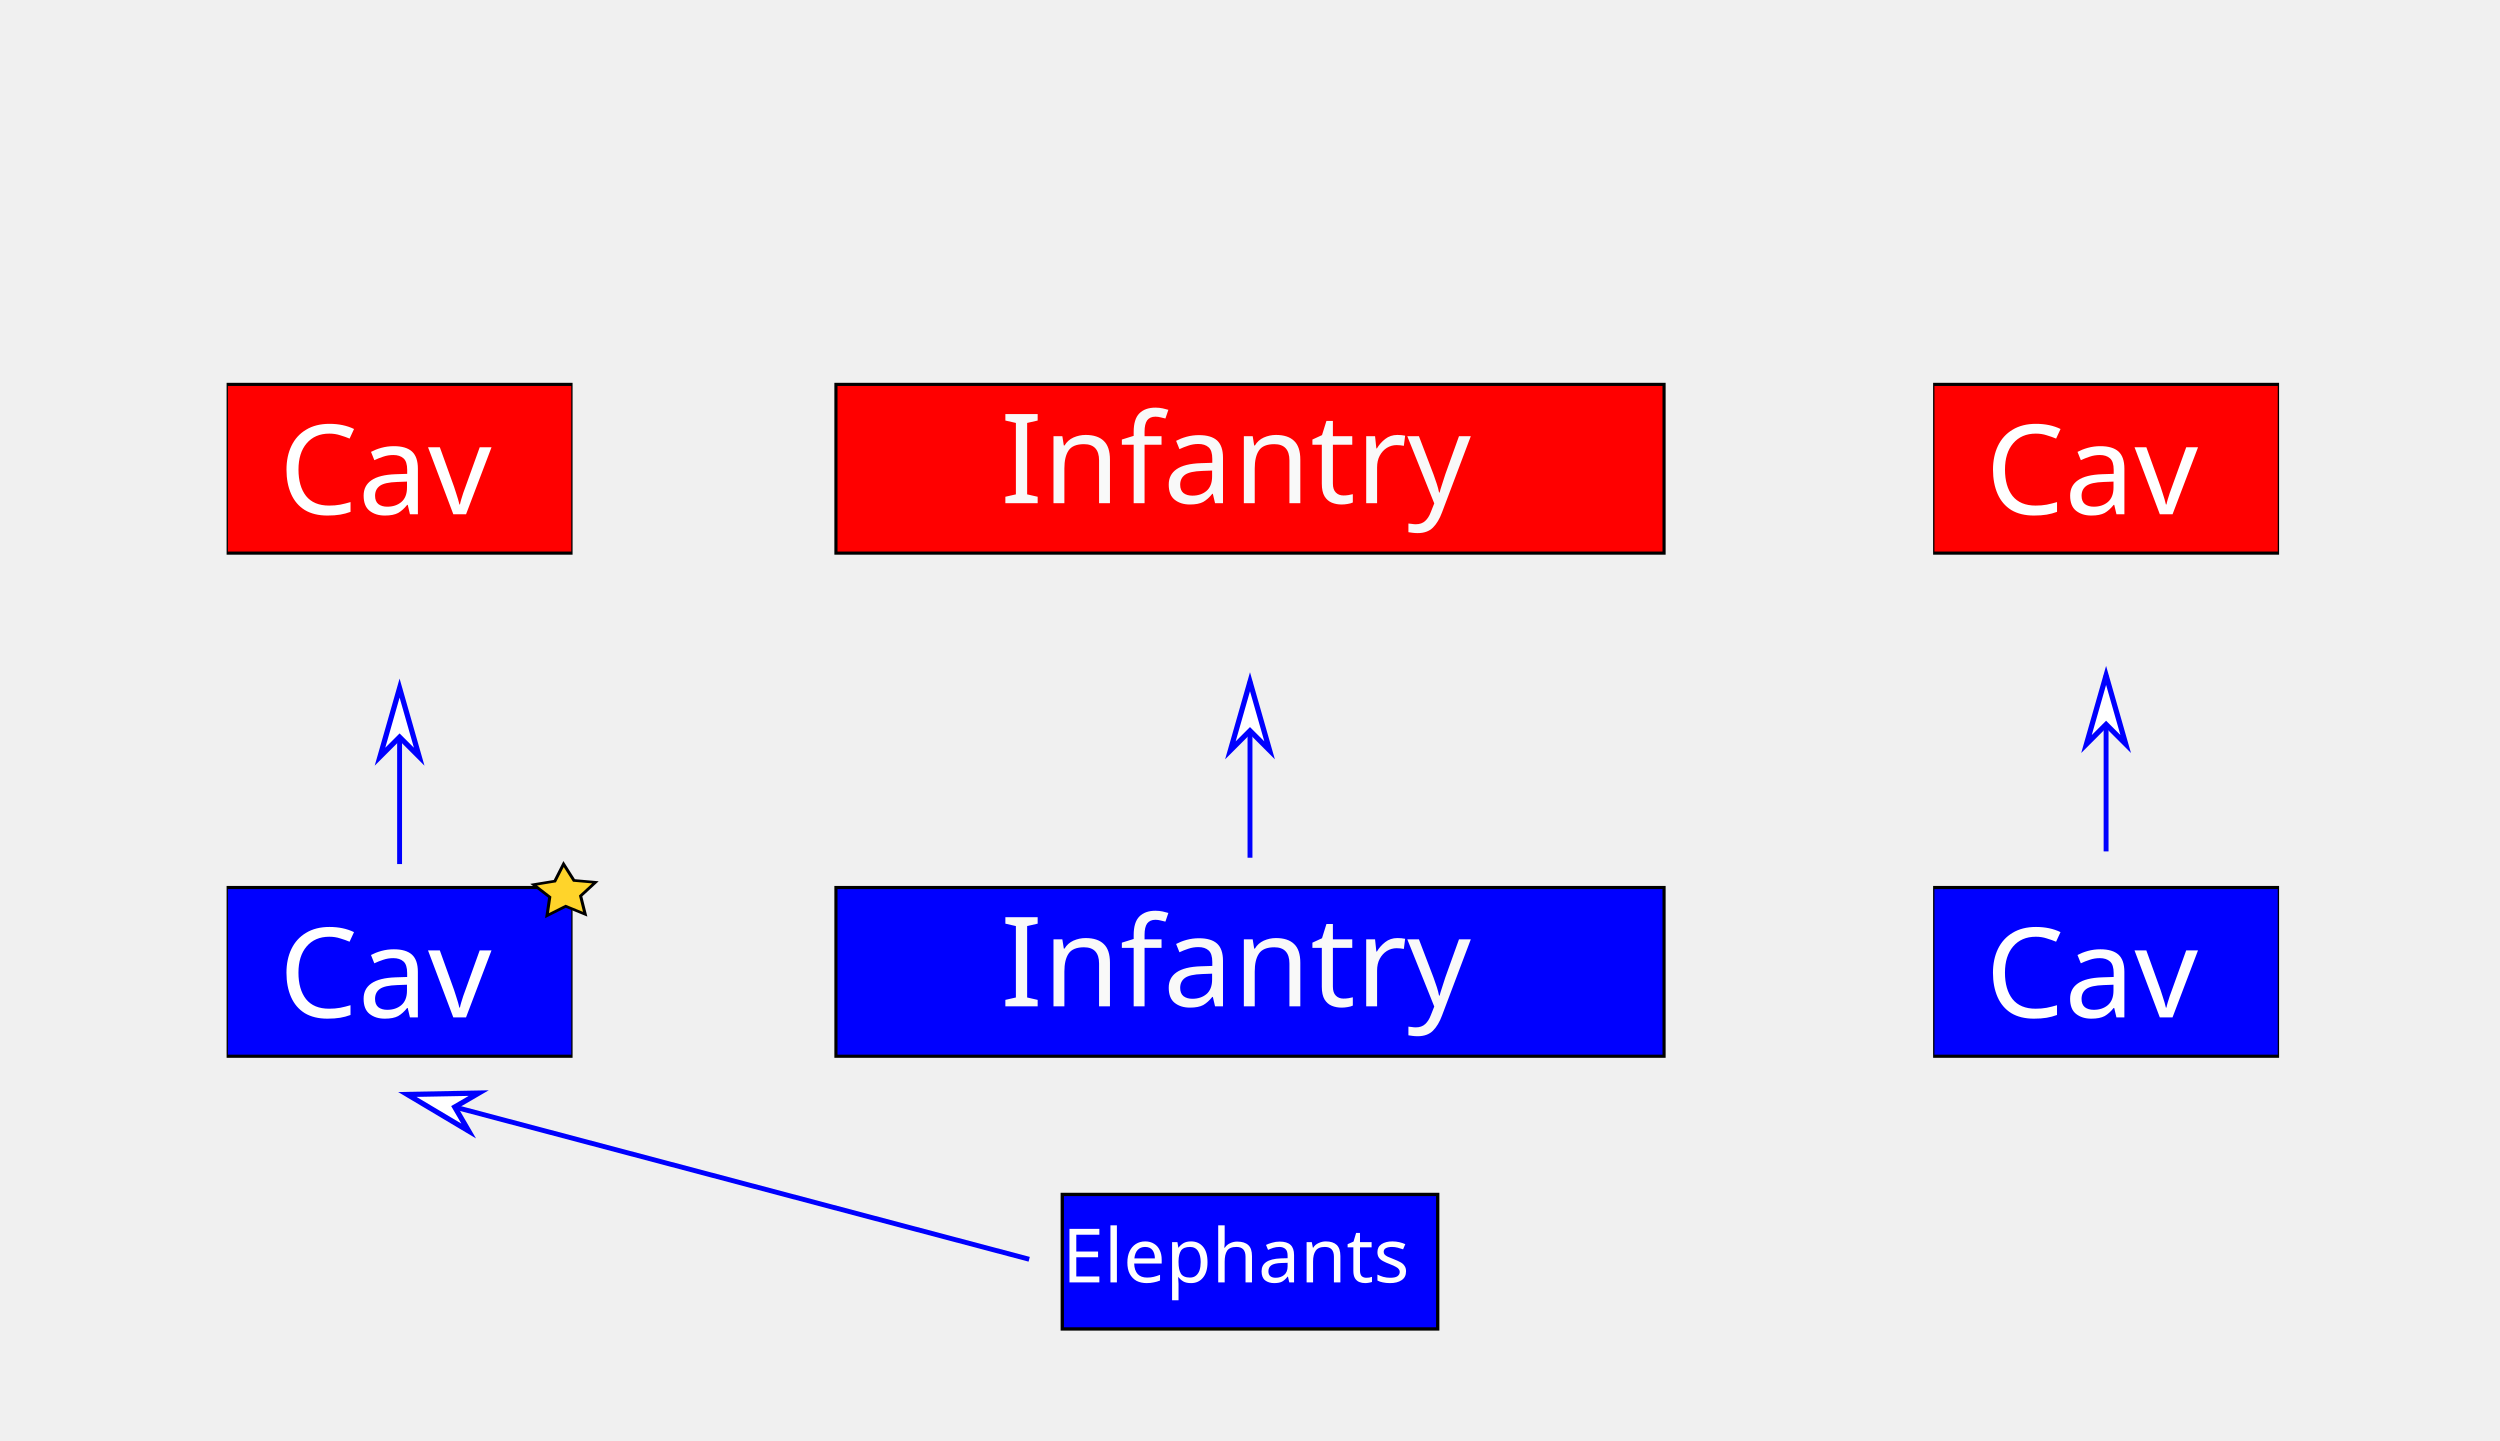
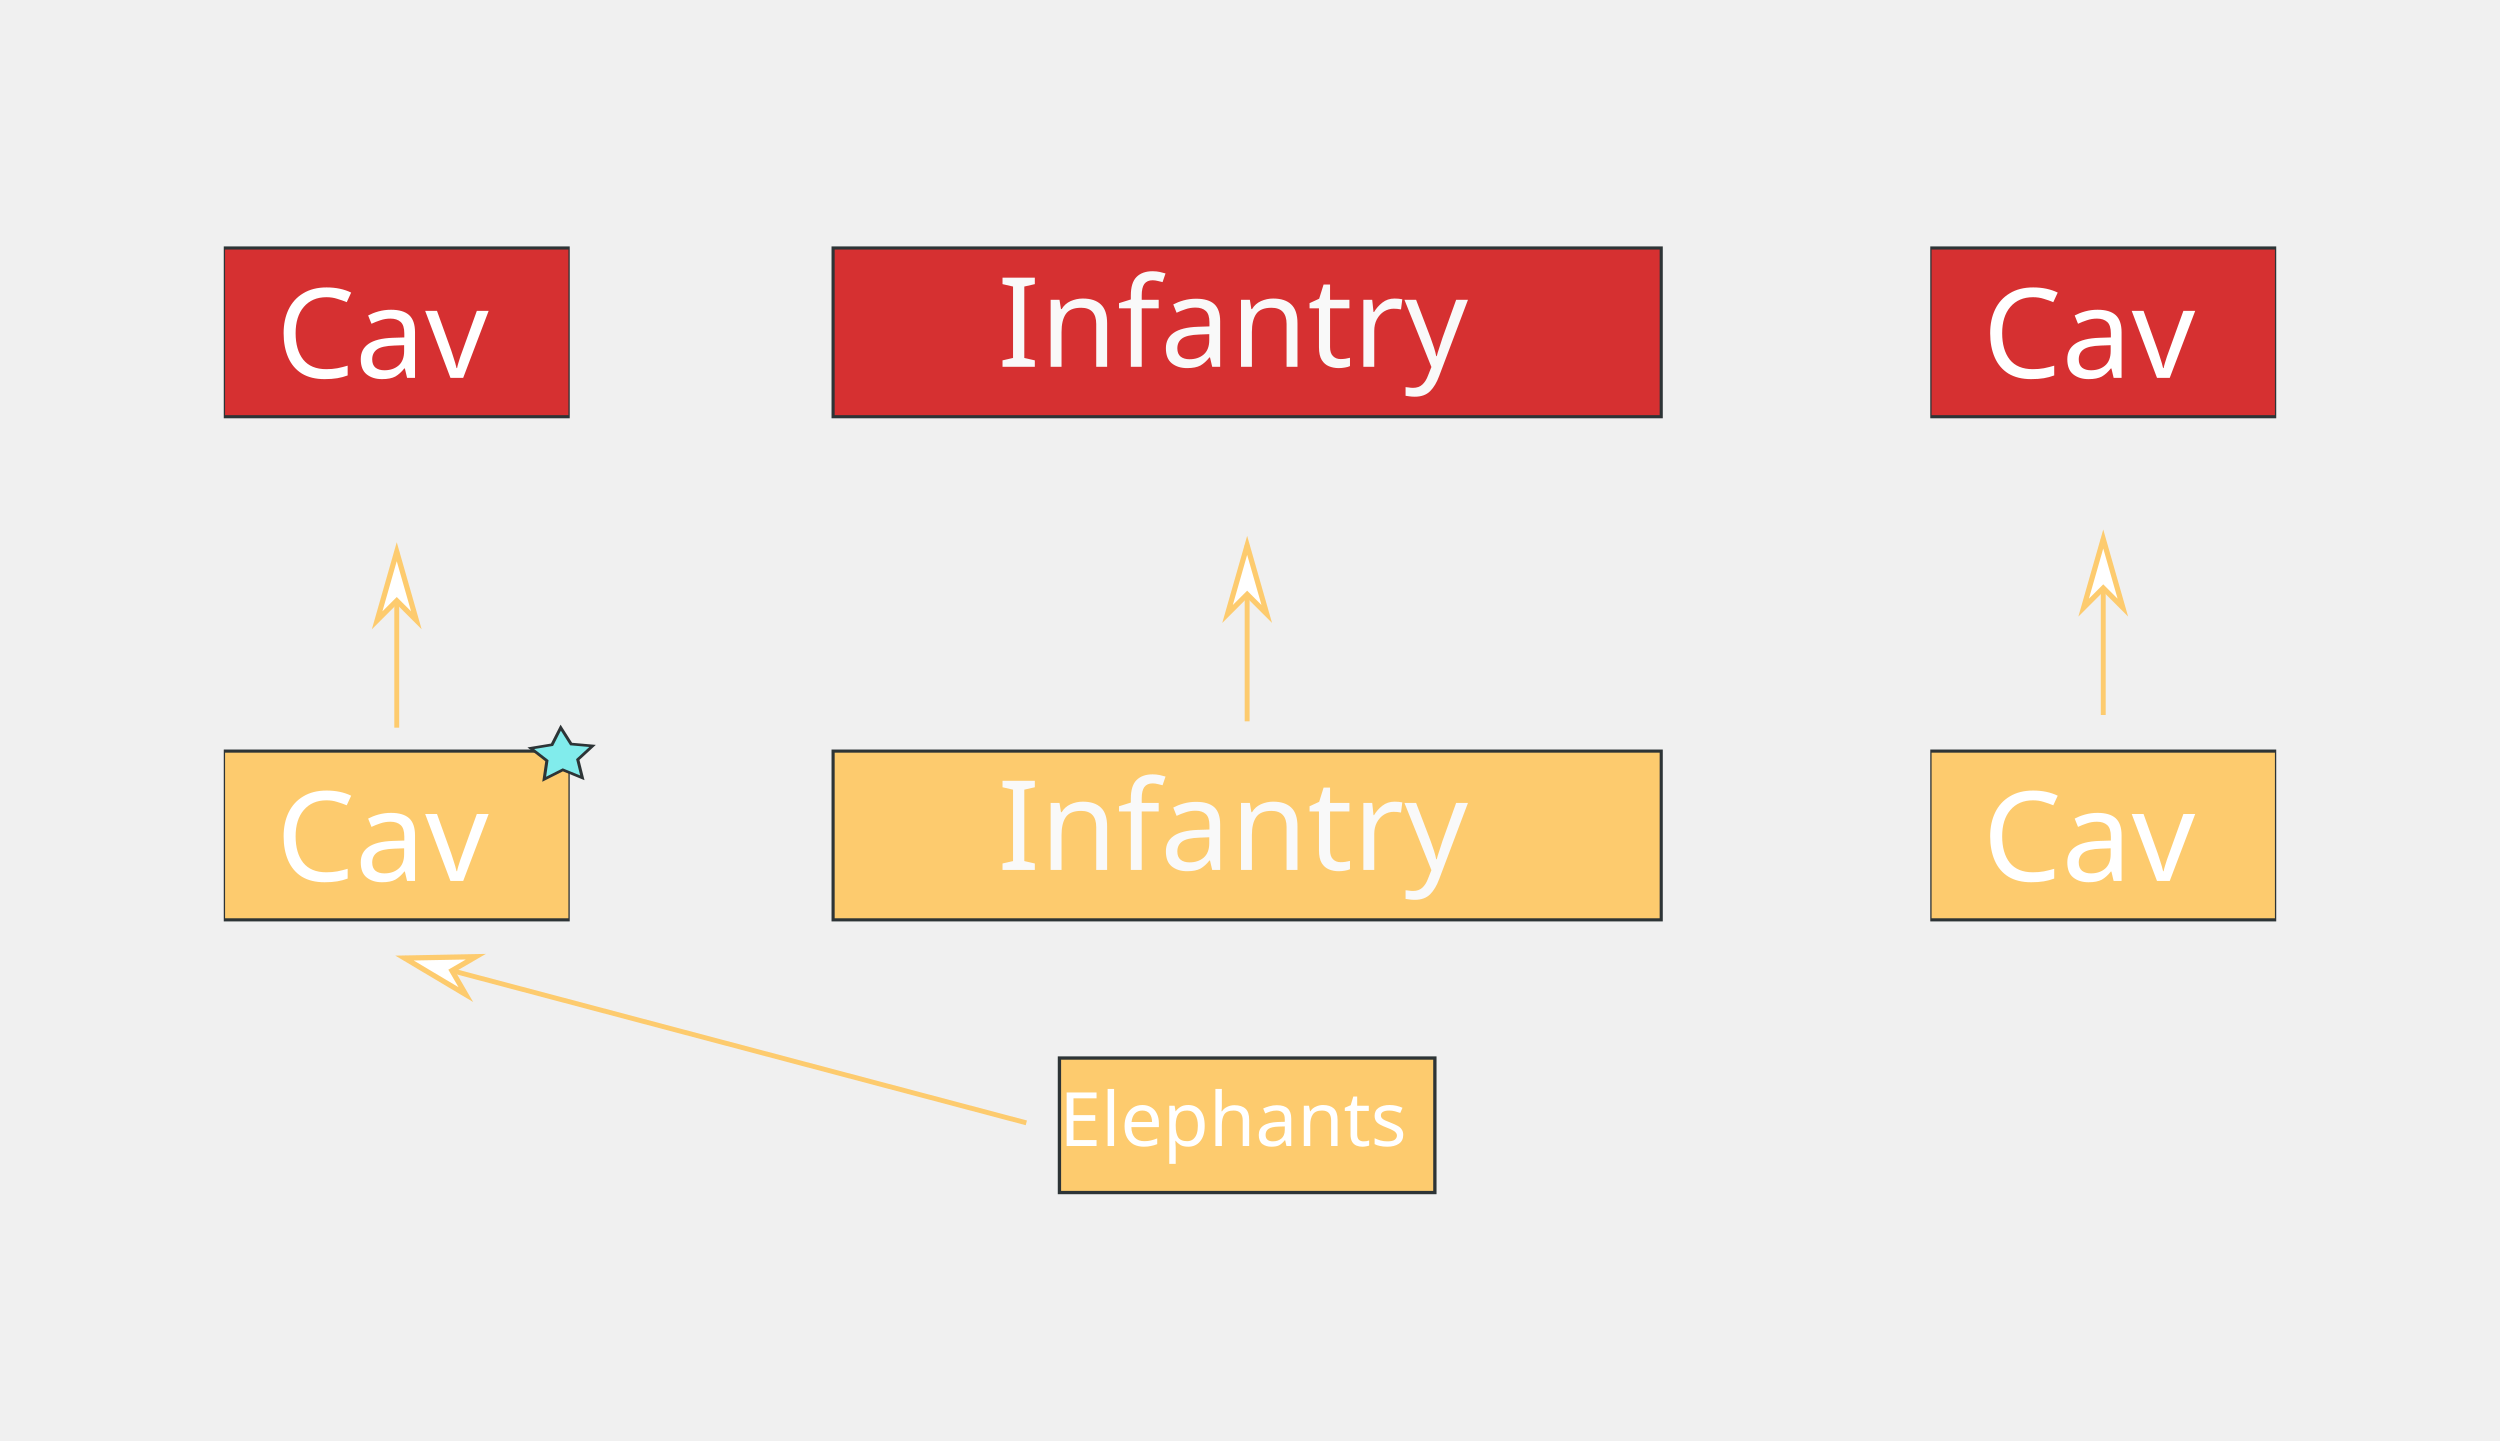
<svg xmlns="http://www.w3.org/2000/svg" xmlns:ns1="http://www.openswatchbook.org/uri/2009/osb" xmlns:xlink="http://www.w3.org/1999/xlink" width="800" height="461" viewBox="0 0 211.667 121.973" version="1.1" id="svg8">
  <defs id="defs2">
    <marker orient="auto" refY="0.0" refX="0.0" id="marker6110" style="overflow:visible;">
-       <path id="path6108" d="M 0.0,0.0 L 5.0,-5.0 L -12.5,0.0 L 5.0,5.0 L 0.0,0.0 z " style="fill-rule:evenodd;stroke:#0000fe;stroke-width:1pt;stroke-opacity:1;fill:#ffffff;fill-opacity:1" transform="scale(0.8) rotate(180) translate(12.5,0)" />
+       <path id="path6108" d="M 0.0,0.0 L 5.0,-5.0 L -12.5,0.0 L 5.0,5.0 L 0.0,0.0 z " style="fill-rule:evenodd;stroke:#fdcb6e;stroke-width:1pt;stroke-opacity:1;fill:#ffffff;fill-opacity:1" transform="scale(0.8) rotate(180) translate(12.5,0)" />
    </marker>
    <marker orient="auto" refY="0.0" refX="0.0" id="marker5804" style="overflow:visible;">
      <path id="path5802" d="M 0.0,0.0 L 5.0,-5.0 L -12.5,0.0 L 5.0,5.0 L 0.0,0.0 z " style="fill-rule:evenodd;stroke:#000000;stroke-width:1pt;stroke-opacity:1;fill:#000000;fill-opacity:1" transform="scale(0.8) rotate(180) translate(12.5,0)" />
    </marker>
    <marker orient="auto" refY="0.0" refX="0.0" id="EmptyTriangleOutL" style="overflow:visible">
      <path id="path5050" d="M 5.77,0.0 L -2.88,5.0 L -2.88,-5.0 L 5.77,0.0 z " style="fill-rule:evenodd;fill:#ffffff;stroke:#000000;stroke-width:1pt;stroke-opacity:1" transform="scale(0.8) translate(-6,0)" />
    </marker>
    <marker orient="auto" refY="0.0" refX="0.0" id="marker5546" style="overflow:visible">
      <path id="path5544" style="fill-rule:evenodd;stroke-width:0.625;stroke-linejoin:round;stroke:#000000;stroke-opacity:1;fill:#000000;fill-opacity:1" d="M 8.719,4.034 L -2.207,0.016 L 8.719,-4.002 C 6.973,-1.63 6.983,1.616 8.719,4.034 z " transform="scale(1.1) translate(1,0)" />
    </marker>
    <marker orient="auto" refY="0.0" refX="0.0" id="DotL" style="overflow:visible">
      <path id="path4951" d="M -2.5,-1.0 C -2.5,1.76 -4.74,4.0 -7.5,4.0 C -10.26,4.0 -12.5,1.76 -12.5,-1.0 C -12.5,-3.76 -10.26,-6.0 -7.5,-6.0 C -4.74,-6.0 -2.5,-3.76 -2.5,-1.0 z " style="fill-rule:evenodd;stroke:#000000;stroke-width:1pt;stroke-opacity:1;fill:#000000;fill-opacity:1" transform="scale(0.8) translate(7.4, 1)" />
    </marker>
    <marker orient="auto" refY="0.0" refX="0.0" id="Arrow2Lend" style="overflow:visible;">
      <path id="path4911" style="fill-rule:evenodd;stroke-width:0.625;stroke-linejoin:round;stroke:#000000;stroke-opacity:1;fill:#0000ff;fill-opacity:1" d="M 8.719,4.034 L -2.207,0.016 L 8.719,-4.002 C 6.973,-1.63 6.983,1.616 8.719,4.034 z " transform="scale(1.1) rotate(180) translate(1,0)" />
    </marker>
    <marker orient="auto" refY="0.0" refX="0.0" id="Arrow1Lend" style="overflow:visible;">
      <path id="path4893" d="M 0.0,0.0 L 5.0,-5.0 L -12.5,0.0 L 5.0,5.0 L 0.0,0.0 z " style="fill-rule:evenodd;stroke:#000000;stroke-width:1pt;stroke-opacity:1;fill:#000000;fill-opacity:1" transform="scale(0.8) rotate(180) translate(12.5,0)" />
    </marker>
    <marker orient="auto" refY="0.0" refX="0.0" id="Arrow2Lstart" style="overflow:visible">
      <path id="path4908" style="fill-rule:evenodd;stroke-width:0.625;stroke-linejoin:round;stroke:#000000;stroke-opacity:1;fill:#000000;fill-opacity:1" d="M 8.719,4.034 L -2.207,0.016 L 8.719,-4.002 C 6.973,-1.63 6.983,1.616 8.719,4.034 z " transform="scale(1.1) translate(1,0)" />
    </marker>
    <marker orient="auto" refY="0.0" refX="0.0" id="marker5168" style="overflow:visible">
      <path id="path5166" d="M 0.0,0.0 L 5.0,-5.0 L -12.5,0.0 L 5.0,5.0 L 0.0,0.0 z " style="fill-rule:evenodd;stroke:#000000;stroke-width:1pt;stroke-opacity:1;fill:#000000;fill-opacity:1" transform="scale(0.8) translate(12.5,0)" />
    </marker>
    <marker orient="auto" refY="0.0" refX="0.0" id="Arrow1Lstart" style="overflow:visible">
      <path id="path4890" d="M 0.0,0.0 L 5.0,-5.0 L -12.5,0.0 L 5.0,5.0 L 0.0,0.0 z " style="fill-rule:evenodd;stroke:#000000;stroke-width:1pt;stroke-opacity:1;fill:#000000;fill-opacity:1" transform="scale(0.8) translate(12.5,0)" />
    </marker>
    <linearGradient id="linearGradient4873" ns1:paint="solid">
      <stop style="stop-color:#000000;stop-opacity:1;" offset="0" id="stop4871" />
    </linearGradient>
    <linearGradient id="linearGradient4660" ns1:paint="solid">
      <stop style="stop-color:#000000;stop-opacity:1;" offset="0" id="stop4658" />
    </linearGradient>
    <linearGradient id="linearGradient4605" ns1:paint="solid">
      <stop style="stop-color:#000000;stop-opacity:1;" offset="0" id="stop4603" />
    </linearGradient>
    <linearGradient id="linearGradient4599" ns1:paint="solid">
      <stop style="stop-color:#0000ff;stop-opacity:1;" offset="0" id="stop4597" />
    </linearGradient>
    <linearGradient id="linearGradient4538" ns1:paint="solid">
      <stop style="stop-color:#000000;stop-opacity:1;" offset="0" id="stop4536" />
    </linearGradient>
    <linearGradient xlink:href="#linearGradient4538" id="linearGradient4540" x1="69.585" y1="125.682" x2="151.606" y2="125.682" gradientUnits="userSpaceOnUse" gradientTransform="matrix(1.017373,0,0,1,-4.065676,30.95625)" />
    <linearGradient xlink:href="#linearGradient4538" id="linearGradient4540-3" x1="69.585" y1="125.682" x2="151.606" y2="125.682" gradientUnits="userSpaceOnUse" gradientTransform="matrix(1.017373,0,0,1,-4.065678,-46.96354)" />
    <linearGradient xlink:href="#linearGradient4599" id="linearGradient4601" x1="74.228" y1="226.491" x2="144.342" y2="226.491" gradientUnits="userSpaceOnUse" />
    <linearGradient xlink:href="#linearGradient4605" id="linearGradient4607" x1="74.228" y1="226.491" x2="144.342" y2="226.491" gradientUnits="userSpaceOnUse" />
-     <linearGradient xlink:href="#linearGradient4599" id="linearGradient4636" gradientUnits="userSpaceOnUse" x1="74.228" y1="226.491" x2="144.342" y2="226.491" gradientTransform="translate(-3.451534,30.82135)" />
-     <linearGradient xlink:href="#linearGradient4605" id="linearGradient4638" gradientUnits="userSpaceOnUse" x1="74.228" y1="226.491" x2="144.342" y2="226.491" gradientTransform="translate(-3.451534,30.82135)" />
-     <linearGradient xlink:href="#linearGradient4660" id="linearGradient4662" x1="70.776" y1="214.715" x2="140.891" y2="214.715" gradientUnits="userSpaceOnUse" />
-     <linearGradient xlink:href="#linearGradient4599" id="linearGradient4710" gradientUnits="userSpaceOnUse" gradientTransform="translate(-3.451534,30.82135)" x1="74.228" y1="226.491" x2="144.342" y2="226.491" />
-     <linearGradient xlink:href="#linearGradient4605" id="linearGradient4712" gradientUnits="userSpaceOnUse" gradientTransform="translate(-3.451534,30.82135)" x1="74.228" y1="226.491" x2="144.342" y2="226.491" />
-     <linearGradient xlink:href="#linearGradient4599" id="linearGradient4777" gradientUnits="userSpaceOnUse" gradientTransform="translate(-3.451534,30.82135)" x1="74.228" y1="226.491" x2="144.342" y2="226.491" />
-     <linearGradient xlink:href="#linearGradient4605" id="linearGradient4779" gradientUnits="userSpaceOnUse" gradientTransform="translate(-3.451534,30.82135)" x1="74.228" y1="226.491" x2="144.342" y2="226.491" />
-     <linearGradient xlink:href="#linearGradient4605" id="linearGradient4822" gradientUnits="userSpaceOnUse" gradientTransform="translate(-3.451534,30.82135)" x1="74.228" y1="226.491" x2="144.342" y2="226.491" />
-     <linearGradient xlink:href="#linearGradient4605" id="linearGradient4867" gradientUnits="userSpaceOnUse" gradientTransform="translate(-3.451534,30.82135)" x1="74.228" y1="226.491" x2="144.342" y2="226.491" />
-     <linearGradient xlink:href="#linearGradient4873" id="linearGradient4875" x1="92.618" y1="281.85" x2="120.768" y2="281.85" gradientUnits="userSpaceOnUse" gradientTransform="matrix(1.129167,0,0,1,-15.59925,0)" />
    <marker orient="auto" refY="0" refX="0" id="marker6110-2" style="overflow:visible">
-       <path id="path6108-9" d="M 0,0 5,-5 -12.5,0 5,5 Z" style="fill:#ffffff;fill-opacity:1;fill-rule:evenodd;stroke:#0000fe;stroke-width:1pt;stroke-opacity:1" transform="matrix(-0.8,0,0,-0.8,-10,0)" />
+       <path id="path6108-9" d="M 0,0 5,-5 -12.5,0 5,5 Z" style="fill:#ffffff;fill-opacity:1;fill-rule:evenodd;stroke:#fdcb6e;stroke-width:1pt;stroke-opacity:1" transform="matrix(-0.8,0,0,-0.8,-10,0)" />
    </marker>
    <marker orient="auto" refY="0" refX="0" id="marker6110-2-5" style="overflow:visible">
-       <path id="path6108-9-5" d="M 0,0 5,-5 -12.5,0 5,5 Z" style="fill:#ffffff;fill-opacity:1;fill-rule:evenodd;stroke:#0000fe;stroke-width:1pt;stroke-opacity:1" transform="matrix(-0.8,0,0,-0.8,-10,0)" />
+       <path id="path6108-9-5" d="M 0,0 5,-5 -12.5,0 5,5 Z" style="fill:#ffffff;fill-opacity:1;fill-rule:evenodd;stroke:#fdcb6e;stroke-width:1pt;stroke-opacity:1" transform="matrix(-0.8,0,0,-0.8,-10,0)" />
    </marker>
    <marker orient="auto" refY="0" refX="0" id="marker6110-3" style="overflow:visible">
      <path id="path6108-6" d="M 0,0 5,-5 -12.5,0 5,5 Z" style="fill:#ffffff;fill-opacity:1;fill-rule:evenodd;stroke:#0000fe;stroke-width:1pt;stroke-opacity:1" transform="matrix(-0.8,0,0,-0.8,-10,0)" />
    </marker>
    <marker orient="auto" refY="0" refX="0" id="marker6110-4" style="overflow:visible">
-       <path id="path6108-7" d="M 0,0 5,-5 -12.5,0 5,5 Z" style="fill:#ffffff;fill-opacity:1;fill-rule:evenodd;stroke:#0000fe;stroke-width:1pt;stroke-opacity:1" transform="matrix(-0.8,0,0,-0.8,-10,0)" />
+       <path id="path6108-7" d="M 0,0 5,-5 -12.5,0 5,5 Z" style="fill:#ffffff;fill-opacity:1;fill-rule:evenodd;stroke:#fdcb6e;stroke-width:1pt;stroke-opacity:1" transform="matrix(-0.8,0,0,-0.8,-10,0)" />
    </marker>
  </defs>
  <g id="layer1" transform="translate(0,-175.0271)">
    <flowRoot transform="matrix(0.2645833,0,0,0.2645833,0,175.0271)" style="font-style:normal;font-weight:normal;font-size:40px;line-height:1.25;font-family:sans-serif;letter-spacing:0px;word-spacing:0px;fill:#000000;fill-opacity:1;stroke:none" id="flowRoot4615" xml:space="preserve">
      <flowRegion id="flowRegion4617">
        <rect y="367" x="276" height="41" width="251" id="rect4619" />
      </flowRegion>
      <flowPara id="flowPara4621">INfanteríaInfanter</flowPara>
      <flowPara id="flowPara4623" />
    </flowRoot>
-     <g id="g4730">
-       <rect style="fill:url(#linearGradient4636);fill-opacity:1;stroke:url(#linearGradient4638);stroke-width:0.265" id="rect4580" width="70.115" height="14.287" x="70.776" y="250.169" />
+     <g id="g1199" transform="translate(-0.2407039,-11.54843)">
+       <rect style="fill:#fdcb6e;fill-opacity:1;stroke:#2d3436;stroke-width:0.265;stroke-opacity:1" id="rect4580" width="70.115" height="14.287" x="70.776" y="250.169" />
      <text id="text4627" y="260.232" x="84.698" style="font-style:normal;font-weight:normal;font-size:10.583px;line-height:1.25;font-family:sans-serif;letter-spacing:0px;word-spacing:0px;fill:#f9f9f9;fill-opacity:1;stroke:none;stroke-width:0.265" xml:space="preserve">
        <tspan style="fill:#f9f9f9;stroke-width:0.265" y="260.232" x="84.698" id="tspan4625">Infantry</tspan>
      </text>
-     </g>
-     <g id="g4736" transform="translate(0,-5.396898)">
-       <g id="g4672-6" transform="matrix(0.4161938,0,0,1,-10.21535,5.396898)">
-         <rect y="250.169" x="70.776" height="14.287" width="70.115" id="rect4580-6" style="fill:url(#linearGradient4710);fill-opacity:1;stroke:url(#linearGradient4712);stroke-width:0.265" />
+       <g style="fill:#fdcb6e;fill-opacity:1;stroke:#2d3436;stroke-opacity:1" id="g4672-6" transform="matrix(0.4161938,0,0,1,-10.21535,0)">
+         <rect y="250.169" x="70.776" height="14.287" width="70.115" id="rect4580-6" style="fill:#fdcb6e;fill-opacity:1;stroke:#2d3436;stroke-width:0.265;stroke-opacity:1" />
      </g>
-       <text xml:space="preserve" style="font-style:normal;font-weight:normal;font-size:10.583px;line-height:1.25;font-family:sans-serif;letter-spacing:0px;word-spacing:0px;fill:#ffffff;fill-opacity:1;stroke:none;stroke-width:0.265" x="23.615" y="266.562" id="text4720">
-         <tspan id="tspan4718" x="23.615" y="266.562" style="fill:#ffffff;stroke-width:0.265">Cav</tspan>
+       <text xml:space="preserve" style="font-style:normal;font-weight:normal;font-size:10.583px;line-height:1.25;font-family:sans-serif;letter-spacing:0px;word-spacing:0px;fill:#ffffff;fill-opacity:1;stroke:none;stroke-width:0.265" x="23.615" y="261.165" id="text4720">
+         <tspan id="tspan4718" x="23.615" y="261.165" style="fill:#ffffff;stroke-width:0.265">Cav</tspan>
      </text>
-     </g>
-     <g id="g4667">
-       <rect style="fill:#ff0000;fill-opacity:1;stroke-width:0.265;stroke:url(#linearGradient4662)" id="rect4580-0" width="70.115" height="14.287" x="70.776" y="207.571" />
+       <rect style="fill:#d63031;fill-opacity:1;stroke:#2d3436;stroke-width:0.265;stroke-opacity:1" id="rect4580-0" width="70.115" height="14.287" x="70.776" y="207.571" />
      <text id="text4627-5" y="217.634" x="84.698" style="font-style:normal;font-weight:normal;font-size:10.583px;line-height:1.25;font-family:sans-serif;letter-spacing:0px;word-spacing:0px;fill:#f9f9f9;fill-opacity:1;stroke:none;stroke-width:0.265" xml:space="preserve">
        <tspan style="fill:#f9f9f9;stroke-width:0.265" y="217.634" x="84.698" id="tspan4625-9">Infantry</tspan>
      </text>
+       <g style="fill:#fdcb6e;fill-opacity:1;stroke:#2d3436;stroke-opacity:1" id="g4672-6-2" transform="matrix(0.4161938,0,0,1,134.2691,0)">
+         <rect y="250.169" x="70.776" height="14.287" width="70.115" id="rect4580-6-6" style="fill:#fdcb6e;fill-opacity:1;stroke:#2d3436;stroke-width:0.265;stroke-opacity:1" />
+       </g>
+       <text xml:space="preserve" style="font-style:normal;font-weight:normal;font-size:10.583px;line-height:1.25;font-family:sans-serif;letter-spacing:0px;word-spacing:0px;fill:#ffffff;fill-opacity:1;stroke:none;stroke-width:0.265" x="168.1" y="261.165" id="text4720-8">
+         <tspan id="tspan4718-5" x="168.1" y="261.165" style="fill:#ffffff;stroke-width:0.265">Cav</tspan>
+       </text>
+       <g style="fill:#d63031;fill-opacity:1;stroke:#2d3436;stroke-opacity:1" id="g4672-6-9" transform="matrix(0.4161938,0,0,1,-10.21535,-42.59792)">
+         <rect y="250.169" x="70.776" height="14.287" width="70.115" id="rect4580-6-7" style="fill:#d63031;fill-opacity:1;stroke:#2d3436;stroke-width:0.265;stroke-opacity:1" />
+       </g>
+       <text xml:space="preserve" style="font-style:normal;font-weight:normal;font-size:10.583px;line-height:1.25;font-family:sans-serif;letter-spacing:0px;word-spacing:0px;fill:#ffffff;fill-opacity:1;stroke:none;stroke-width:0.265" x="23.615" y="218.567" id="text4720-9">
+         <tspan id="tspan4718-54" x="23.615" y="218.567" style="fill:#ffffff;stroke-width:0.265">Cav</tspan>
+       </text>
+       <g style="fill:#d63031;fill-opacity:1;stroke:#2d3436;stroke-opacity:1" id="g4672-6-9-6" transform="matrix(0.4161938,0,0,1,134.2691,-42.59792)">
+         <rect y="250.169" x="70.776" height="14.287" width="70.115" id="rect4580-6-7-3" style="fill:#d63031;fill-opacity:1;stroke:#2d3436;stroke-width:0.265;stroke-opacity:1" />
+       </g>
+       <text xml:space="preserve" style="font-style:normal;font-weight:normal;font-size:10.583px;line-height:1.25;font-family:sans-serif;letter-spacing:0px;word-spacing:0px;fill:#ffffff;fill-opacity:1;stroke:none;stroke-width:0.265" x="168.1" y="218.567" id="text4720-9-0">
+         <tspan id="tspan4718-54-1" x="168.1" y="218.567" style="fill:#ffffff;stroke-width:0.265">Cav</tspan>
+       </text>
+       <rect y="276.156" x="89.94" height="11.389" width="31.787" id="rect4869" style="fill:#fdcb6e;fill-opacity:1;stroke:#2d3436;stroke-width:0.281;stroke-opacity:1" />
+       <text id="text4879" y="283.602" x="89.94" style="font-style:normal;font-weight:normal;font-size:10.583px;line-height:1.25;font-family:sans-serif;letter-spacing:0px;word-spacing:0px;fill:#000000;fill-opacity:1;stroke:none;stroke-width:0.265" xml:space="preserve">
+         <tspan style="font-size:6.35px;fill:#ffffff;stroke-width:0.265" y="283.602" x="89.94" id="tspan4877">Elephants</tspan>
+       </text>
+       <path id="path6106" d="m 105.833,247.649 c 0,-11.302 0,-14.901 0,-14.901" style="fill:#ffffff;stroke:#fdcb6e;stroke-width:0.415;stroke-linecap:butt;stroke-linejoin:miter;stroke-miterlimit:4;stroke-dasharray:none;stroke-opacity:1;marker-end:url(#marker6110)" />
+       <path id="path6106-9" d="m 178.316,247.112 c 0,-11.302 0,-14.901 0,-14.901" style="fill:#ffffff;stroke:#fdcb6e;stroke-width:0.415;stroke-linecap:butt;stroke-linejoin:miter;stroke-miterlimit:4;stroke-dasharray:none;stroke-opacity:1;marker-end:url(#marker6110-2)" />
+       <path id="path6106-9-9" d="m 33.832,248.186 c 0,-11.302 0,-14.901 0,-14.901" style="fill:#ffffff;stroke:#fdcb6e;stroke-width:0.415;stroke-linecap:butt;stroke-linejoin:miter;stroke-miterlimit:4;stroke-dasharray:none;stroke-opacity:1;marker-end:url(#marker6110-2-5)" />
+       <path id="path6106-3" d="M 87.138,281.645 34.49,267.692" style="fill:#ffffff;stroke:#fdcb6e;stroke-width:0.415;stroke-linecap:butt;stroke-linejoin:miter;stroke-miterlimit:4;stroke-dasharray:none;stroke-opacity:1;marker-end:url(#marker6110-4)" />
+       <path transform="matrix(0.6291428,0,0,0.5451092,17.36907,114.1961)" d="m 51.144,253.592 -2.627,-1.239 -2.51,1.461 0.367,-2.881 -2.165,-1.935 2.853,-0.542 1.171,-2.657 1.397,2.546 2.889,0.293 -1.99,2.115 z" id="path11324" style="fill:#81ecec;fill-opacity:1;stroke:#2d3436;stroke-width:0.415;stroke-linecap:butt;stroke-miterlimit:4;stroke-dasharray:none;stroke-opacity:1" />
    </g>
-     <g id="g4736-2" transform="translate(144.4844,-5.396898)">
-       <g id="g4672-6-2" transform="matrix(0.4161938,0,0,1,-10.21535,5.396898)">
-         <rect y="250.169" x="70.776" height="14.287" width="70.115" id="rect4580-6-6" style="fill:url(#linearGradient4777);fill-opacity:1;stroke:url(#linearGradient4779);stroke-width:0.265" />
-       </g>
-       <text xml:space="preserve" style="font-style:normal;font-weight:normal;font-size:10.583px;line-height:1.25;font-family:sans-serif;letter-spacing:0px;word-spacing:0px;fill:#ffffff;fill-opacity:1;stroke:none;stroke-width:0.265" x="23.615" y="266.562" id="text4720-8">
-         <tspan id="tspan4718-5" x="23.615" y="266.562" style="fill:#ffffff;stroke-width:0.265">Cav</tspan>
-       </text>
-     </g>
-     <g id="g4832" transform="translate(-22.99756,-48.24857)">
-       <g style="fill:#ff0000" id="g4672-6-9" transform="matrix(0.4161938,0,0,1,12.78221,5.650654)">
-         <rect y="250.169" x="70.776" height="14.287" width="70.115" id="rect4580-6-7" style="fill:#ff0000;fill-opacity:1;stroke:url(#linearGradient4822);stroke-width:0.265" />
-       </g>
-       <text xml:space="preserve" style="font-style:normal;font-weight:normal;font-size:10.583px;line-height:1.25;font-family:sans-serif;letter-spacing:0px;word-spacing:0px;fill:#ffffff;fill-opacity:1;stroke:none;stroke-width:0.265" x="46.613" y="266.816" id="text4720-9">
-         <tspan id="tspan4718-54" x="46.613" y="266.816" style="fill:#ffffff;stroke-width:0.265">Cav</tspan>
-       </text>
-     </g>
-     <g id="g4832-3" transform="translate(121.4869,-48.24857)">
-       <g style="fill:#ff0000" id="g4672-6-9-6" transform="matrix(0.4161938,0,0,1,12.78221,5.650654)">
-         <rect y="250.169" x="70.776" height="14.287" width="70.115" id="rect4580-6-7-3" style="fill:#ff0000;fill-opacity:1;stroke:url(#linearGradient4867);stroke-width:0.265" />
-       </g>
-       <text xml:space="preserve" style="font-style:normal;font-weight:normal;font-size:10.583px;line-height:1.25;font-family:sans-serif;letter-spacing:0px;word-spacing:0px;fill:#ffffff;fill-opacity:1;stroke:none;stroke-width:0.265" x="46.613" y="266.816" id="text4720-9-0">
-         <tspan id="tspan4718-54-1" x="46.613" y="266.816" style="fill:#ffffff;stroke-width:0.265">Cav</tspan>
-       </text>
-     </g>
-     <g id="g4884" transform="translate(0.9584789)">
-       <rect y="276.156" x="88.981" height="11.389" width="31.787" id="rect4869" style="fill:#0000ff;fill-opacity:1;stroke:url(#linearGradient4875);stroke-width:0.281" />
-       <text id="text4879" y="283.602" x="88.981" style="font-style:normal;font-weight:normal;font-size:10.583px;line-height:1.25;font-family:sans-serif;letter-spacing:0px;word-spacing:0px;fill:#000000;fill-opacity:1;stroke:none;stroke-width:0.265" xml:space="preserve">
-         <tspan style="font-size:6.35px;fill:#ffffff;stroke-width:0.265" y="283.602" x="88.981" id="tspan4877">Elephants</tspan>
-       </text>
-     </g>
-     <path style="fill:#ffffff;stroke:#0000fe;stroke-width:0.415;stroke-linecap:butt;stroke-linejoin:miter;stroke-miterlimit:4;stroke-dasharray:none;stroke-opacity:1;marker-end:url(#marker6110)" d="m 105.833,247.649 c 0,-11.302 0,-14.901 0,-14.901" id="path6106" />
-     <path style="fill:#ffffff;stroke:#0000fe;stroke-width:0.415;stroke-linecap:butt;stroke-linejoin:miter;stroke-miterlimit:4;stroke-dasharray:none;stroke-opacity:1;marker-end:url(#marker6110-2)" d="m 178.316,247.112 c 0,-11.302 0,-14.901 0,-14.901" id="path6106-9" />
-     <path style="fill:#ffffff;stroke:#0000fe;stroke-width:0.415;stroke-linecap:butt;stroke-linejoin:miter;stroke-miterlimit:4;stroke-dasharray:none;stroke-opacity:1;marker-end:url(#marker6110-2-5)" d="m 33.832,248.186 c 0,-11.302 0,-14.901 0,-14.901" id="path6106-9-9" />
-     <path style="fill:#ffffff;stroke:#0000fe;stroke-width:0.415;stroke-linecap:butt;stroke-linejoin:miter;stroke-miterlimit:4;stroke-dasharray:none;stroke-opacity:1;marker-end:url(#marker6110-4)" d="M 87.138,281.645 34.49,267.692" id="path6106-3" />
-     <path style="fill:#ffd42a;fill-opacity:1;stroke:#000000;stroke-width:0.415;stroke-linecap:butt;stroke-miterlimit:4;stroke-dasharray:none;stroke-opacity:1" id="path11324" d="m 51.144,253.592 -2.627,-1.239 -2.51,1.461 0.367,-2.881 -2.165,-1.935 2.853,-0.542 1.171,-2.657 1.397,2.546 2.889,0.293 -1.99,2.115 z" transform="matrix(0.6291428,0,0,0.5451092,17.36907,114.1961)" />
  </g>
</svg>
